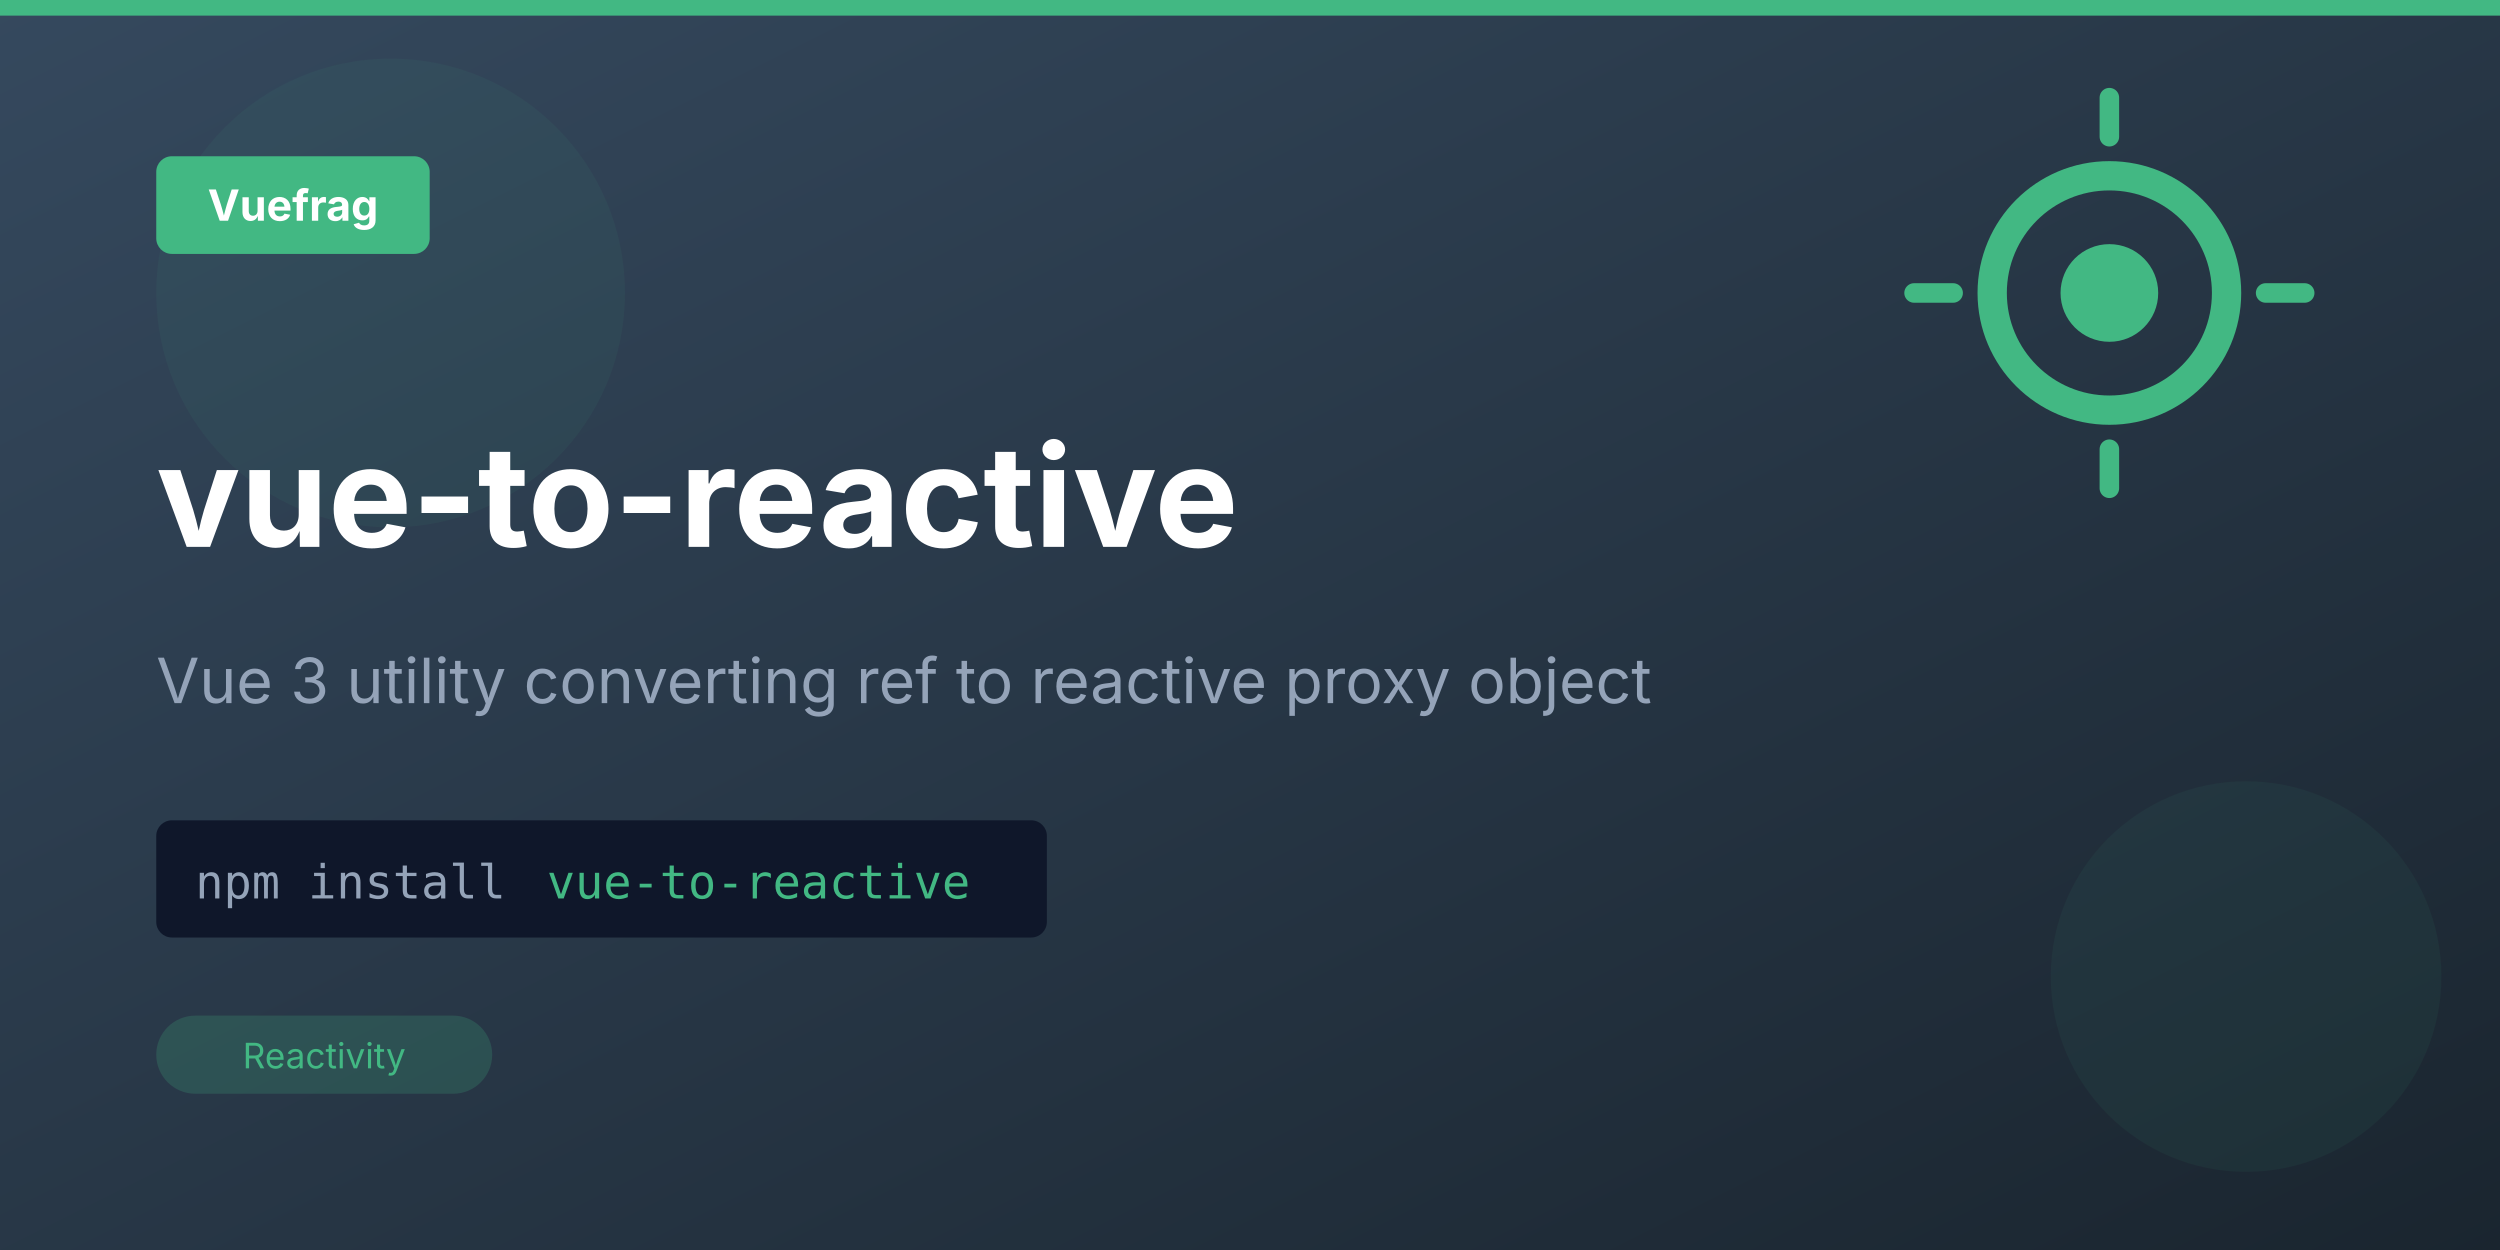
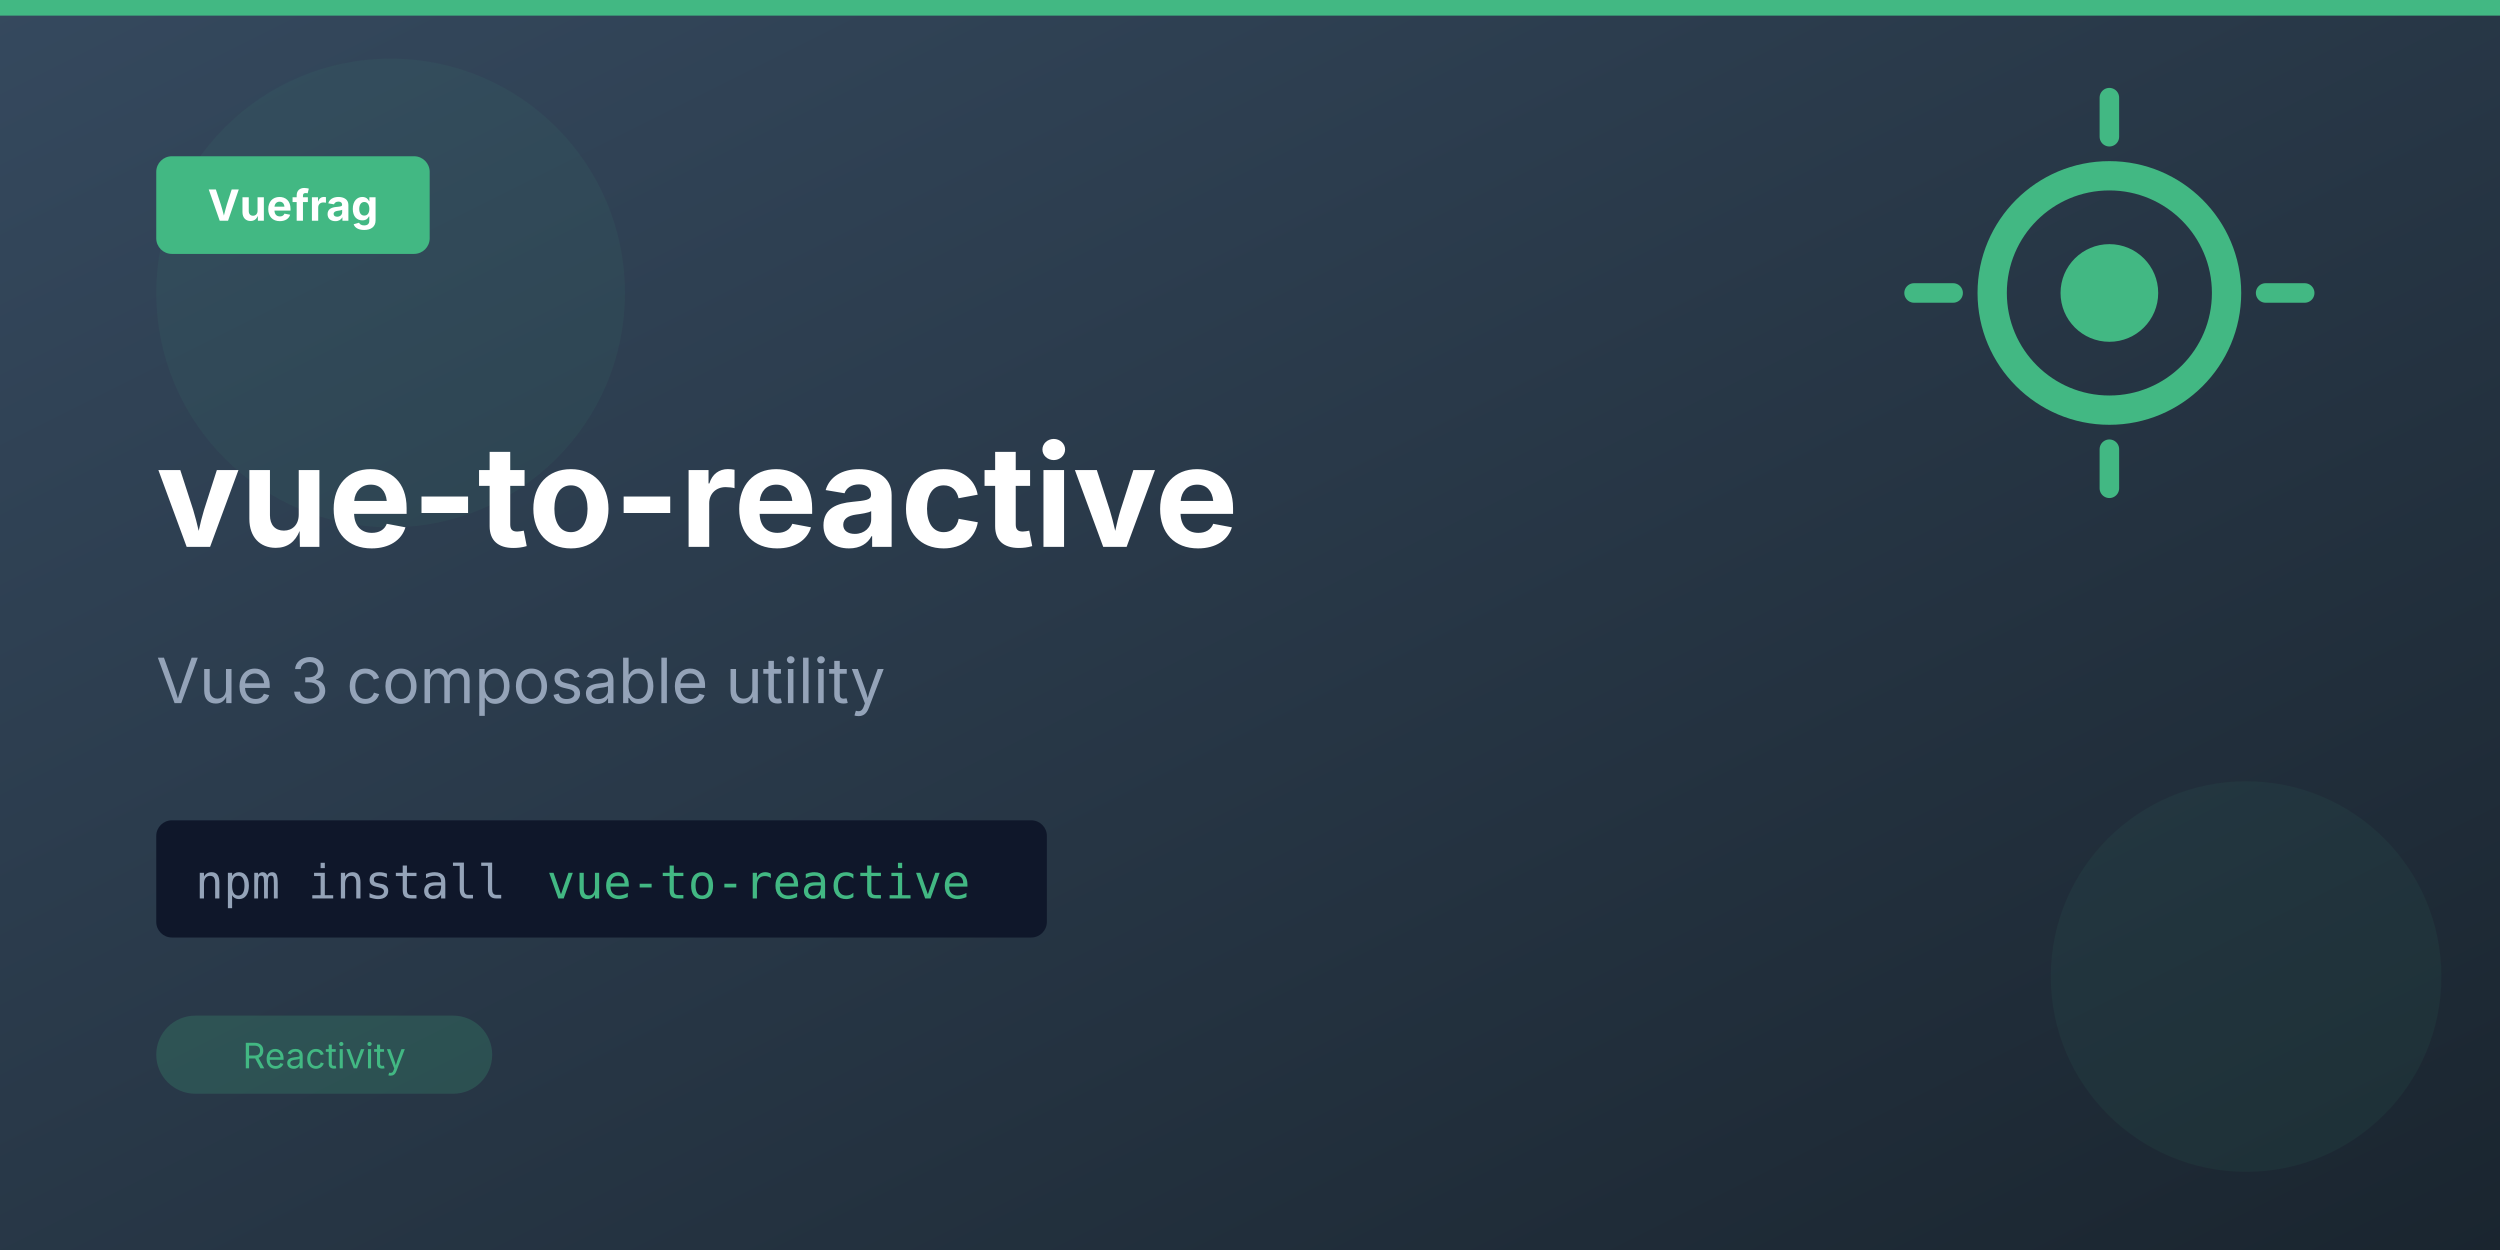
<svg xmlns="http://www.w3.org/2000/svg" viewBox="0 0 1280 640" width="1280" height="640">
  <defs>
    <linearGradient id="banner-bg" x1="0%" y1="0%" x2="100%" y2="100%">
      <stop offset="0%" style="stop-color:#35495e;stop-opacity:1" />
      <stop offset="100%" style="stop-color:#1a252f;stop-opacity:1" />
    </linearGradient>
  </defs>
  <rect width="1280" height="640" fill="url(#banner-bg)" />
  <circle cx="200" cy="150" r="120" fill="#42b883" opacity="0.06" />
  <circle cx="1150" cy="500" r="100" fill="#42b883" opacity="0.06" />
  <rect x="0" y="0" width="1280" height="8" fill="#42b883" />
  <g transform="translate(80, 80)">
    <rect width="140" height="50" rx="8" fill="#42b883" />
    <text x="70" y="33" text-anchor="middle" font-family="system-ui, -apple-system, sans-serif" font-size="22" font-weight="700" fill="white">Vuefrag</text>
  </g>
  <text x="80" y="280" font-family="system-ui, -apple-system, sans-serif" font-size="72" font-weight="700" fill="white">vue-to-reactive</text>
-   <text x="80" y="360" font-family="system-ui, -apple-system, sans-serif" font-size="32" fill="#94a3b8">Vue 3 utility converting ref to reactive proxy object</text>
+   <text x="80" y="360" font-family="system-ui, -apple-system, sans-serif" font-size="32" fill="#94a3b8">Vue 3 composable utility</text>
  <g transform="translate(80, 420)">
    <rect width="456" height="60" rx="8" fill="#0f172a" />
    <text x="20" y="40" font-family="ui-monospace, monospace" font-size="24" fill="#94a3b8">npm install</text>
    <text x="200" y="40" font-family="ui-monospace, monospace" font-size="24" fill="#42b883">vue-to-reactive</text>
  </g>
  <g transform="translate(80, 520)">
    <rect width="172" height="40" rx="20" fill="#42b883" opacity="0.2" />
    <text x="86" y="27" text-anchor="middle" font-family="system-ui, -apple-system, sans-serif" font-size="18" fill="#42b883">Reactivity</text>
  </g>
  <g>
    <circle cx="1080" cy="150" r="60" fill="none" stroke="#42b883" stroke-width="15" />
    <circle cx="1080" cy="150" r="25" fill="#42b883" />
    <path d="M1000 150h-20M1160 150h20M1080 70v-20M1080 230v20" stroke="#42b883" stroke-width="10" stroke-linecap="round" />
  </g>
</svg>
